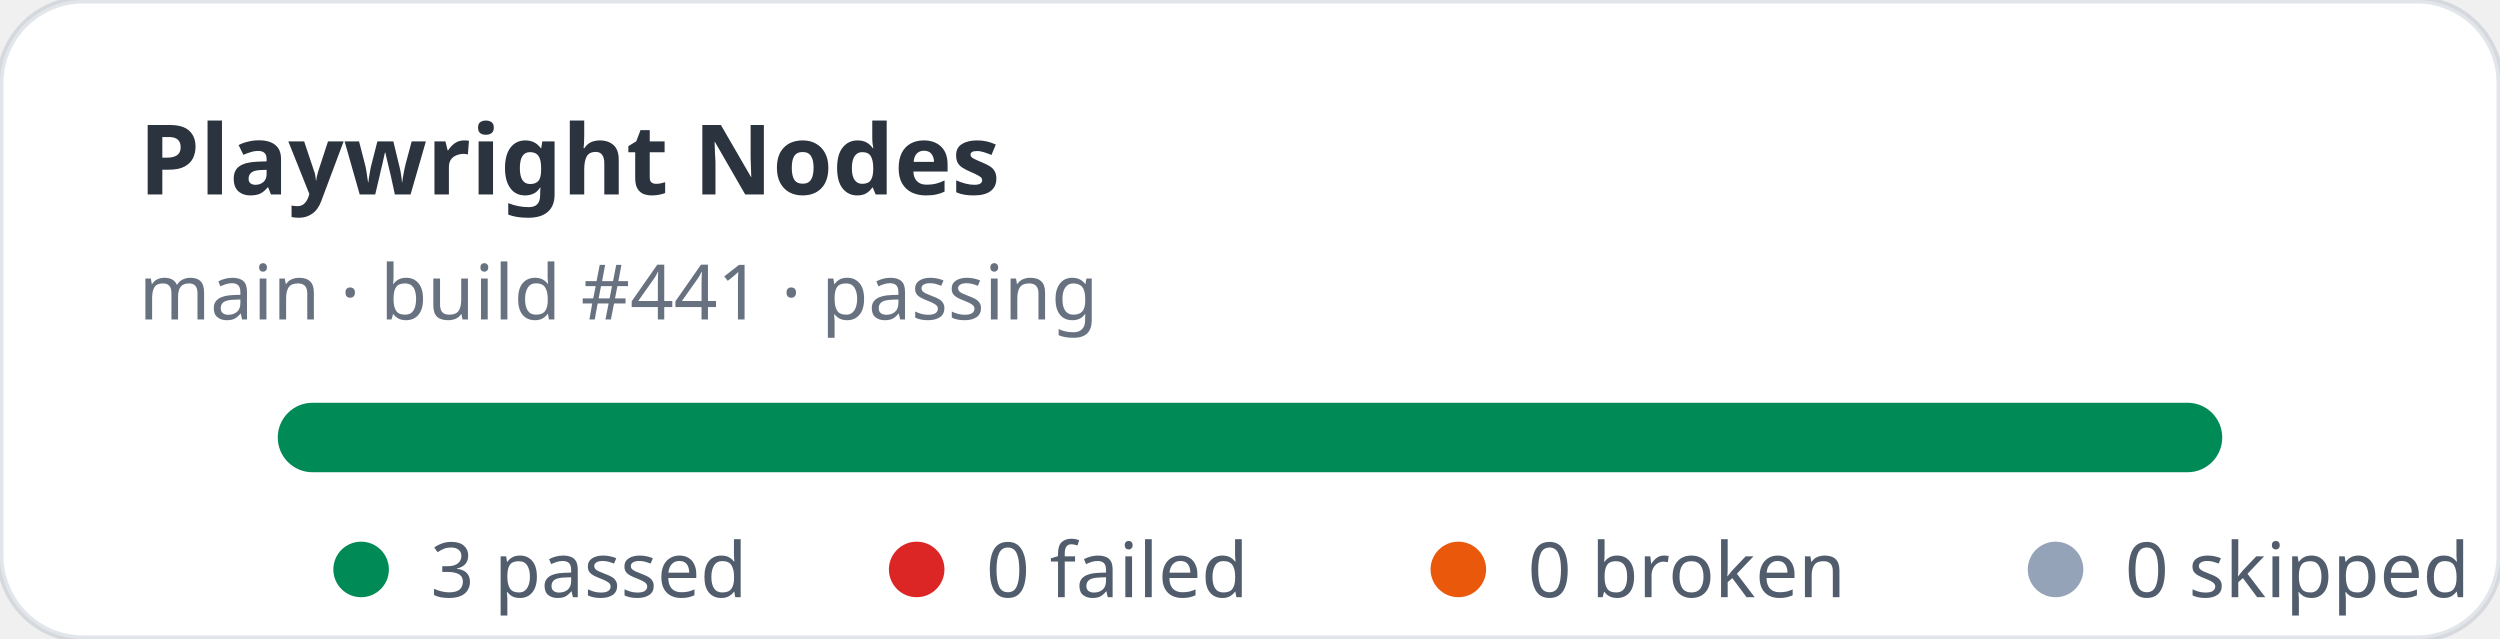
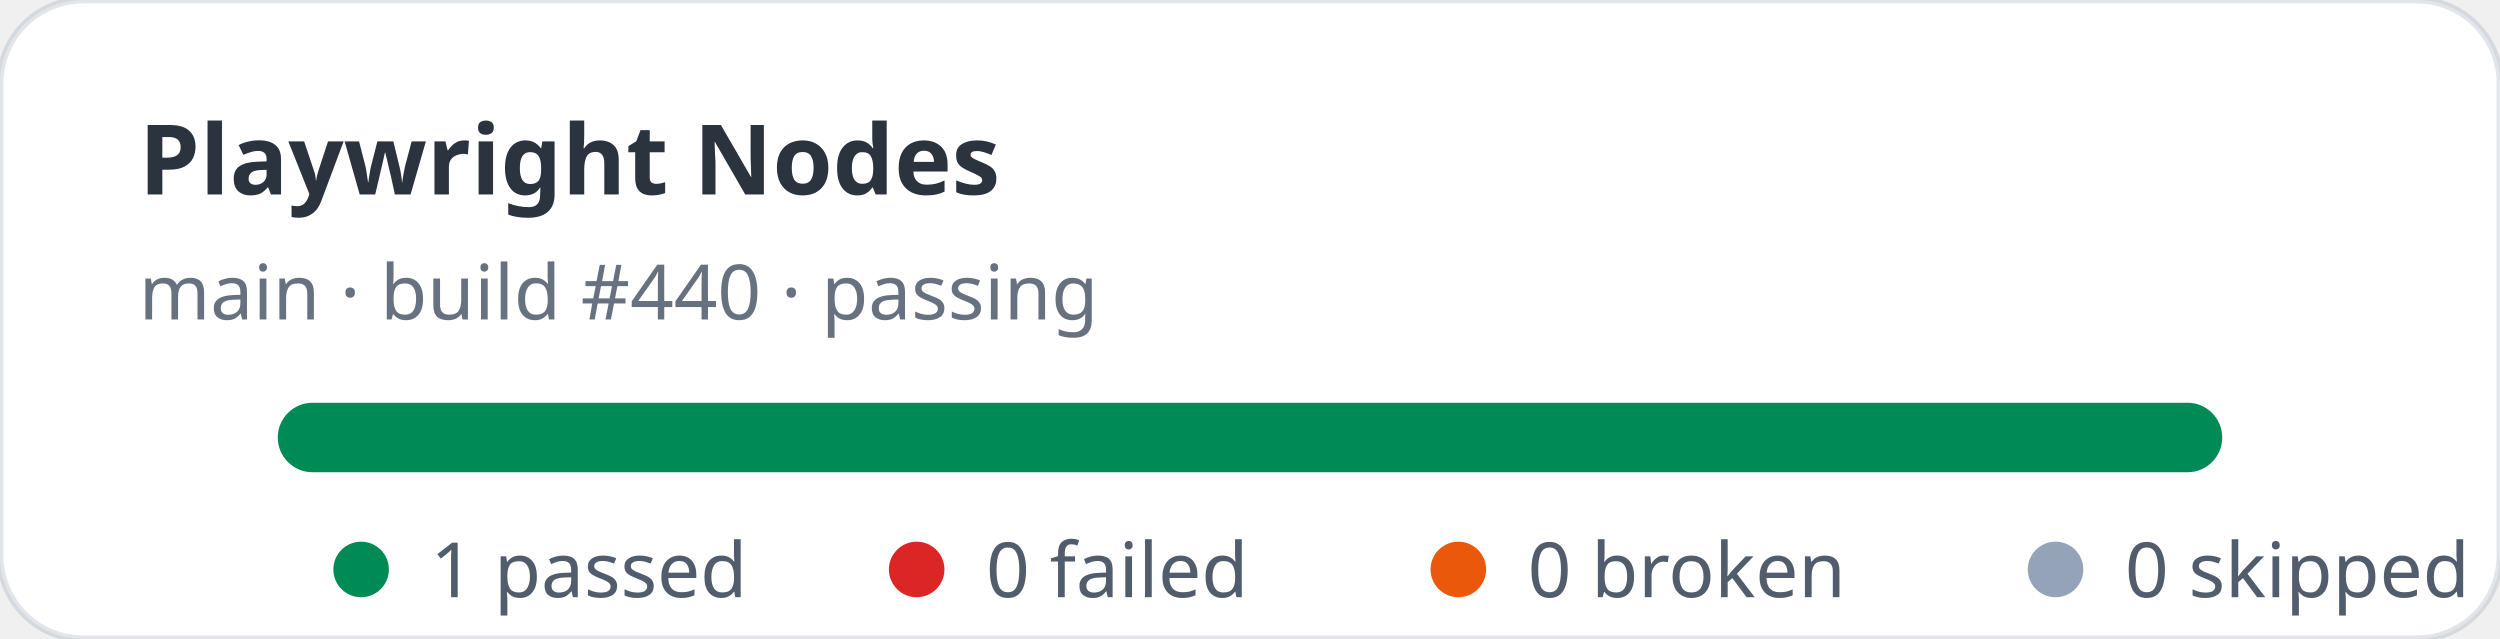
- <svg xmlns="http://www.w3.org/2000/svg" width="360" height="92" viewBox="0 0 360 92" role="img" aria-label="Playwright Nodes stats: 3 passed, 0 failed">
+ <svg xmlns="http://www.w3.org/2000/svg" width="360" height="92" viewBox="0 0 360 92" role="img" aria-label="Playwright Nodes stats: 1 passed, 0 failed">
  <rect width="360" height="92" rx="12" fill="#ffffff" stroke="rgba(11,48,86,0.12)" />
  <text x="20" y="28" fill="rgba(1,10,24,0.83)" font-family="ui-sans-serif,system-ui,sans-serif" font-size="14" font-weight="700">Playwright Nodes</text>
-   <text x="20" y="46" fill="rgba(2,19,44,0.6)" font-family="ui-sans-serif,system-ui,sans-serif" font-size="11">main · build #441 · passing</text>
+   <text x="20" y="46" fill="rgba(2,19,44,0.6)" font-family="ui-sans-serif,system-ui,sans-serif" font-size="11">main · build #440 · passing</text>
  <rect x="40" y="58" width="280" height="10" rx="5" fill="#e2e8f0" />
  <rect x="40" y="58" width="280" height="10" rx="5" fill="#008a56" />
  <g font-family="ui-sans-serif,system-ui,sans-serif" font-size="11" fill="rgba(1,18,40,0.68)">
    <circle cx="52" cy="82" r="4" fill="#008a56" />
-     <text x="62" y="86">3 passed</text>
+     <text x="62" y="86">1 passed</text>
    <circle cx="132" cy="82" r="4" fill="#dc2626" />
    <text x="142" y="86">0 failed</text>
    <circle cx="210" cy="82" r="4" fill="#ea580c" />
    <text x="220" y="86">0 broken</text>
    <circle cx="296" cy="82" r="4" fill="#94a3b8" />
    <text x="306" y="86">0 skipped</text>
  </g>
</svg>
